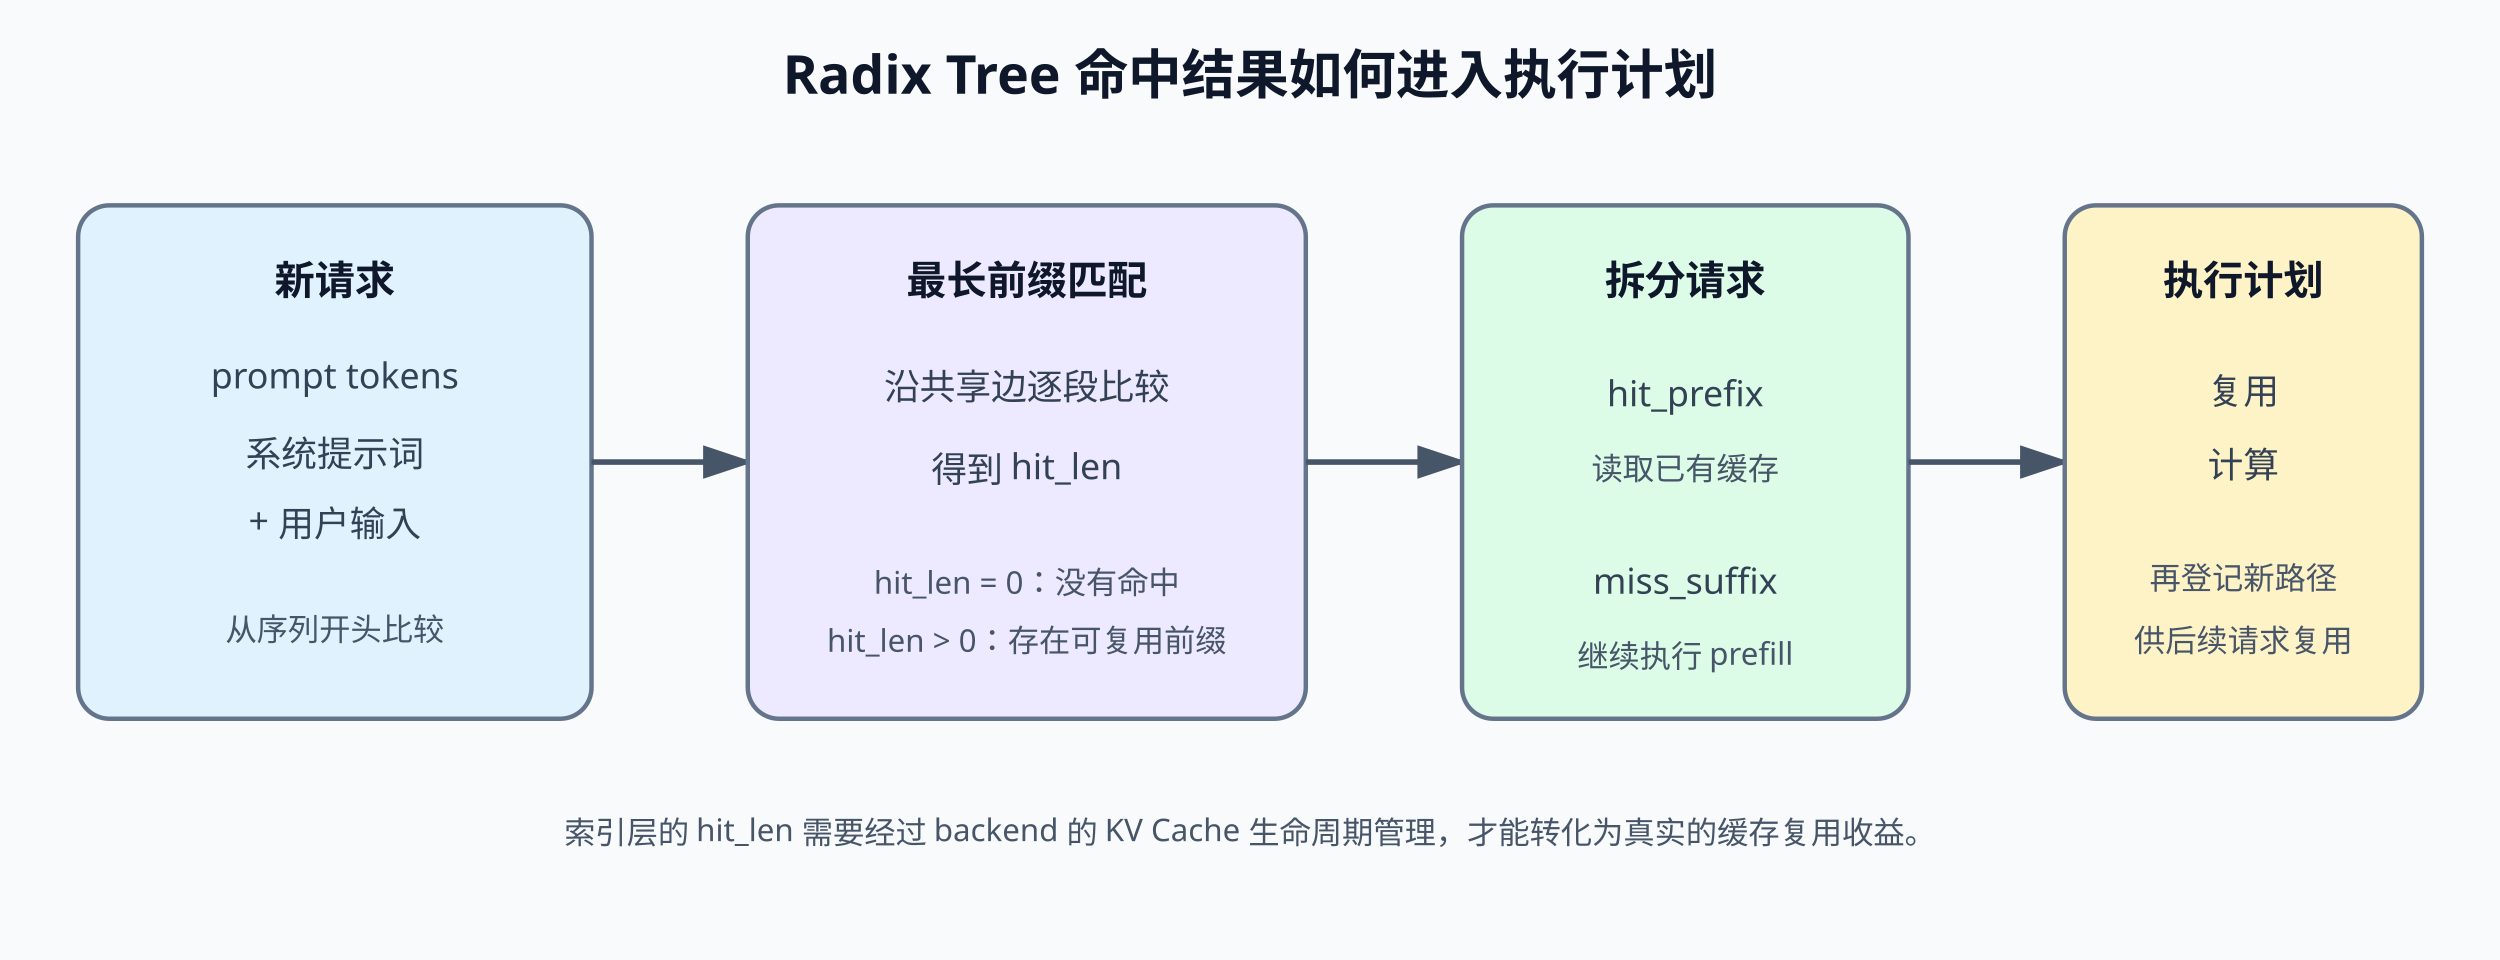
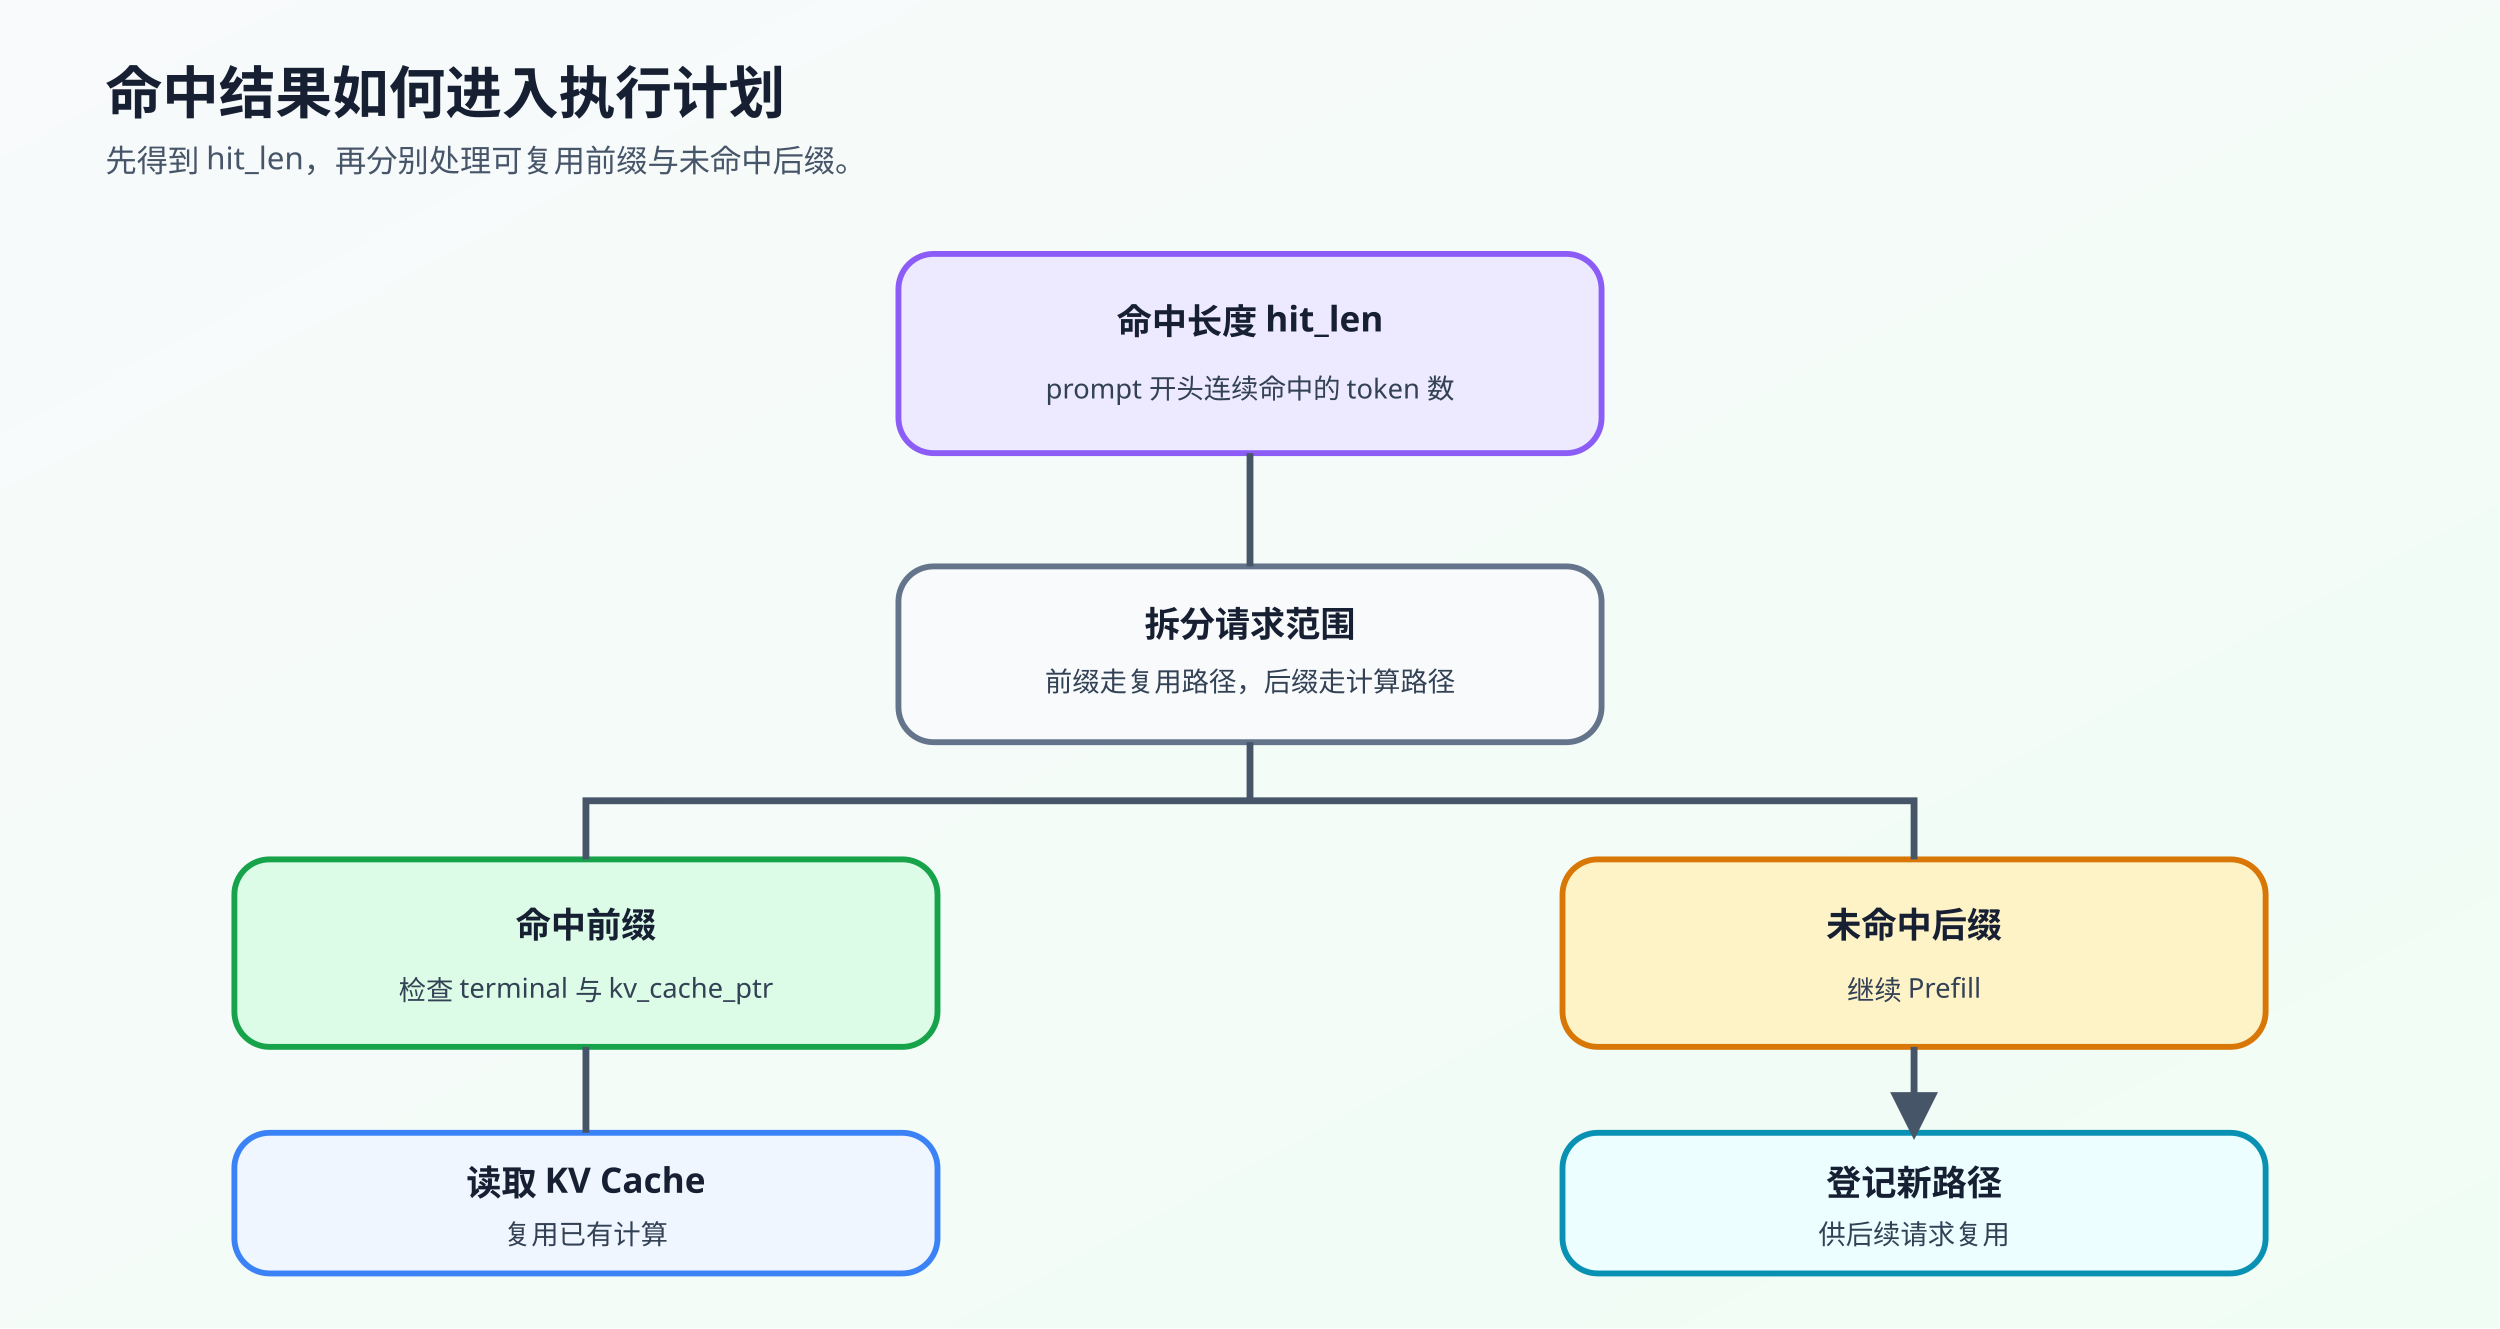
- <svg xmlns="http://www.w3.org/2000/svg" width="1120" height="430" viewBox="0 0 1120 430">
+ <svg xmlns="http://www.w3.org/2000/svg" viewBox="0 0 1280 680" role="img" aria-labelledby="title desc">
  <defs>
-     <marker id="arrow" markerWidth="10" markerHeight="10" refX="8" refY="3" orient="auto">
-       <path d="M0,0 L9,3 L0,6 Z" fill="#475569" />
+     <linearGradient id="bg" x1="0" y1="0" x2="1" y2="1">
+       <stop stop-color="#f8fafc" />
+       <stop offset="1" stop-color="#f0fdf4" />
+     </linearGradient>
+     <marker id="a" viewBox="0 0 10 10" refX="8.5" refY="5" markerWidth="7" markerHeight="7" orient="auto">
+       <path d="M0 0L10 5L0 10Z" fill="#475569" />
    </marker>
-     <style>
-       .title { font: 700 24px sans-serif; fill: #0f172a; }
-       .label { font: 700 18px sans-serif; fill: #0f172a; }
-       .text { font: 16px sans-serif; fill: #334155; }
-       .small { font: 14px sans-serif; fill: #475569; }
-       .box { stroke: #64748b; stroke-width: 2; rx: 14; }
-       .arrow { stroke: #475569; stroke-width: 2.5; fill: none; marker-end: url(#arrow); }
-     </style>
+     <style>text{font-family:"Noto Sans SC","Microsoft YaHei",sans-serif;fill:#172033}.title{font-size:29px;font-weight:700}.sub{font-size:16px;fill:#475569}.label{font-size:18px;font-weight:700}.small{font-size:14px;fill:#334155}.n{stroke-width:3;rx:18;ry:18}.f{stroke:#475569;stroke-width:3.5;fill:none;marker-end:url(#a)}.b{stroke:#64748b;stroke-width:3;fill:none;marker-end:url(#a)}</style>
  </defs>
-   <rect width="1120" height="430" fill="#f8fafc" />
-   <text x="560" y="42" text-anchor="middle" class="title">Radix Tree 命中结果如何进入执行计划</text>
-   <rect x="35" y="92" width="230" height="230" class="box" fill="#e0f2fe" />
-   <text x="150" y="132" text-anchor="middle" class="label">新请求</text>
-   <text x="150" y="174" text-anchor="middle" class="text">prompt tokens</text>
-   <text x="150" y="209" text-anchor="middle" class="text">系统提示词</text>
-   <text x="150" y="239" text-anchor="middle" class="text">+ 用户输入</text>
-   <text x="150" y="287" text-anchor="middle" class="small">从序列开头比较</text>
-   <path d="M265 207 H335" class="arrow" />
-   <rect x="335" y="92" width="250" height="230" class="box" fill="#ede9fe" />
-   <text x="460" y="132" text-anchor="middle" class="label">最长前缀匹配</text>
-   <text x="460" y="179" text-anchor="middle" class="text">沿共享边逐段比较</text>
-   <text x="460" y="216" text-anchor="middle" class="text">得到 hit_len</text>
-   <text x="460" y="266" text-anchor="middle" class="small">hit_len = 0：没有命中</text>
-   <text x="460" y="292" text-anchor="middle" class="small">hit_len &gt; 0：存在可复用前缀</text>
-   <path d="M585 207 H655" class="arrow" />
-   <rect x="655" y="92" width="200" height="230" class="box" fill="#dcfce7" />
-   <text x="755" y="132" text-anchor="middle" class="label">拆分请求</text>
-   <text x="755" y="182" text-anchor="middle" class="text">hit_prefix</text>
-   <text x="755" y="215" text-anchor="middle" class="small">读取已有缓存</text>
-   <text x="755" y="266" text-anchor="middle" class="text">miss_suffix</text>
-   <text x="755" y="299" text-anchor="middle" class="small">继续执行 prefill</text>
-   <path d="M855 207 H925" class="arrow" />
-   <rect x="925" y="92" width="160" height="230" class="box" fill="#fef3c7" />
-   <text x="1005" y="132" text-anchor="middle" class="label">执行计划</text>
-   <text x="1005" y="181" text-anchor="middle" class="text">复用</text>
-   <text x="1005" y="214" text-anchor="middle" class="text">计算</text>
-   <text x="1005" y="264" text-anchor="middle" class="small">再登记新路径</text>
-   <text x="1005" y="292" text-anchor="middle" class="small">供后续请求复用</text>
-   <text x="560" y="378" text-anchor="middle" class="small">索引层的 hit_len 需要经过 backend 的 KV Cache 生命周期管理，才能转化为真实的缓存复用收益。</text>
+   <rect width="1280" height="680" fill="url(#bg)" />
+   <text x="54" y="58" class="title">命中结果如何进入执行计划</text>
+   <text x="54" y="88" class="sub">先得到 hit_len，再分别处理可复用前缀与未命中后缀。</text>
+   <rect x="460" y="130" width="360" height="102" class="n" fill="#ede9fe" stroke="#8b5cf6" />
+   <text x="640" y="171" text-anchor="middle" class="label">命中长度 hit_len</text>
+   <text x="640" y="204" text-anchor="middle" class="small">prompt 开头连续命中的 token 数</text>
+   <rect x="460" y="290" width="360" height="90" class="n" fill="#f8fafc" stroke="#64748b" />
+   <text x="640" y="326" text-anchor="middle" class="label">拆分请求范围</text>
+   <text x="640" y="354" text-anchor="middle" class="small">前缀走复用路径，后缀走计算路径</text>
+   <rect x="120" y="440" width="360" height="96" class="n" fill="#dcfce7" stroke="#16a34a" />
+   <text x="300" y="480" text-anchor="middle" class="label">命中前缀</text>
+   <text x="300" y="512" text-anchor="middle" class="small">检查 terminal 与 kv_cache_ptr</text>
+   <rect x="120" y="580" width="360" height="72" class="n" fill="#eff6ff" stroke="#3b82f6" />
+   <text x="300" y="612" text-anchor="middle" class="label">读取 KV Cache</text>
+   <text x="300" y="637" text-anchor="middle" class="small">复用已有计算</text>
+   <rect x="800" y="440" width="360" height="96" class="n" fill="#fef3c7" stroke="#d97706" />
+   <text x="980" y="480" text-anchor="middle" class="label">未命中后缀</text>
+   <text x="980" y="512" text-anchor="middle" class="small">继续 Prefill</text>
+   <rect x="800" y="580" width="360" height="72" class="n" fill="#ecfeff" stroke="#0891b2" />
+   <text x="980" y="612" text-anchor="middle" class="label">登记新路径</text>
+   <text x="980" y="637" text-anchor="middle" class="small">供后续请求复用</text>
+   <path d="M640 232V290M640 380V410H300V440M640 410H980V440M300 536V580M980 536V580" class="f" />
</svg>
